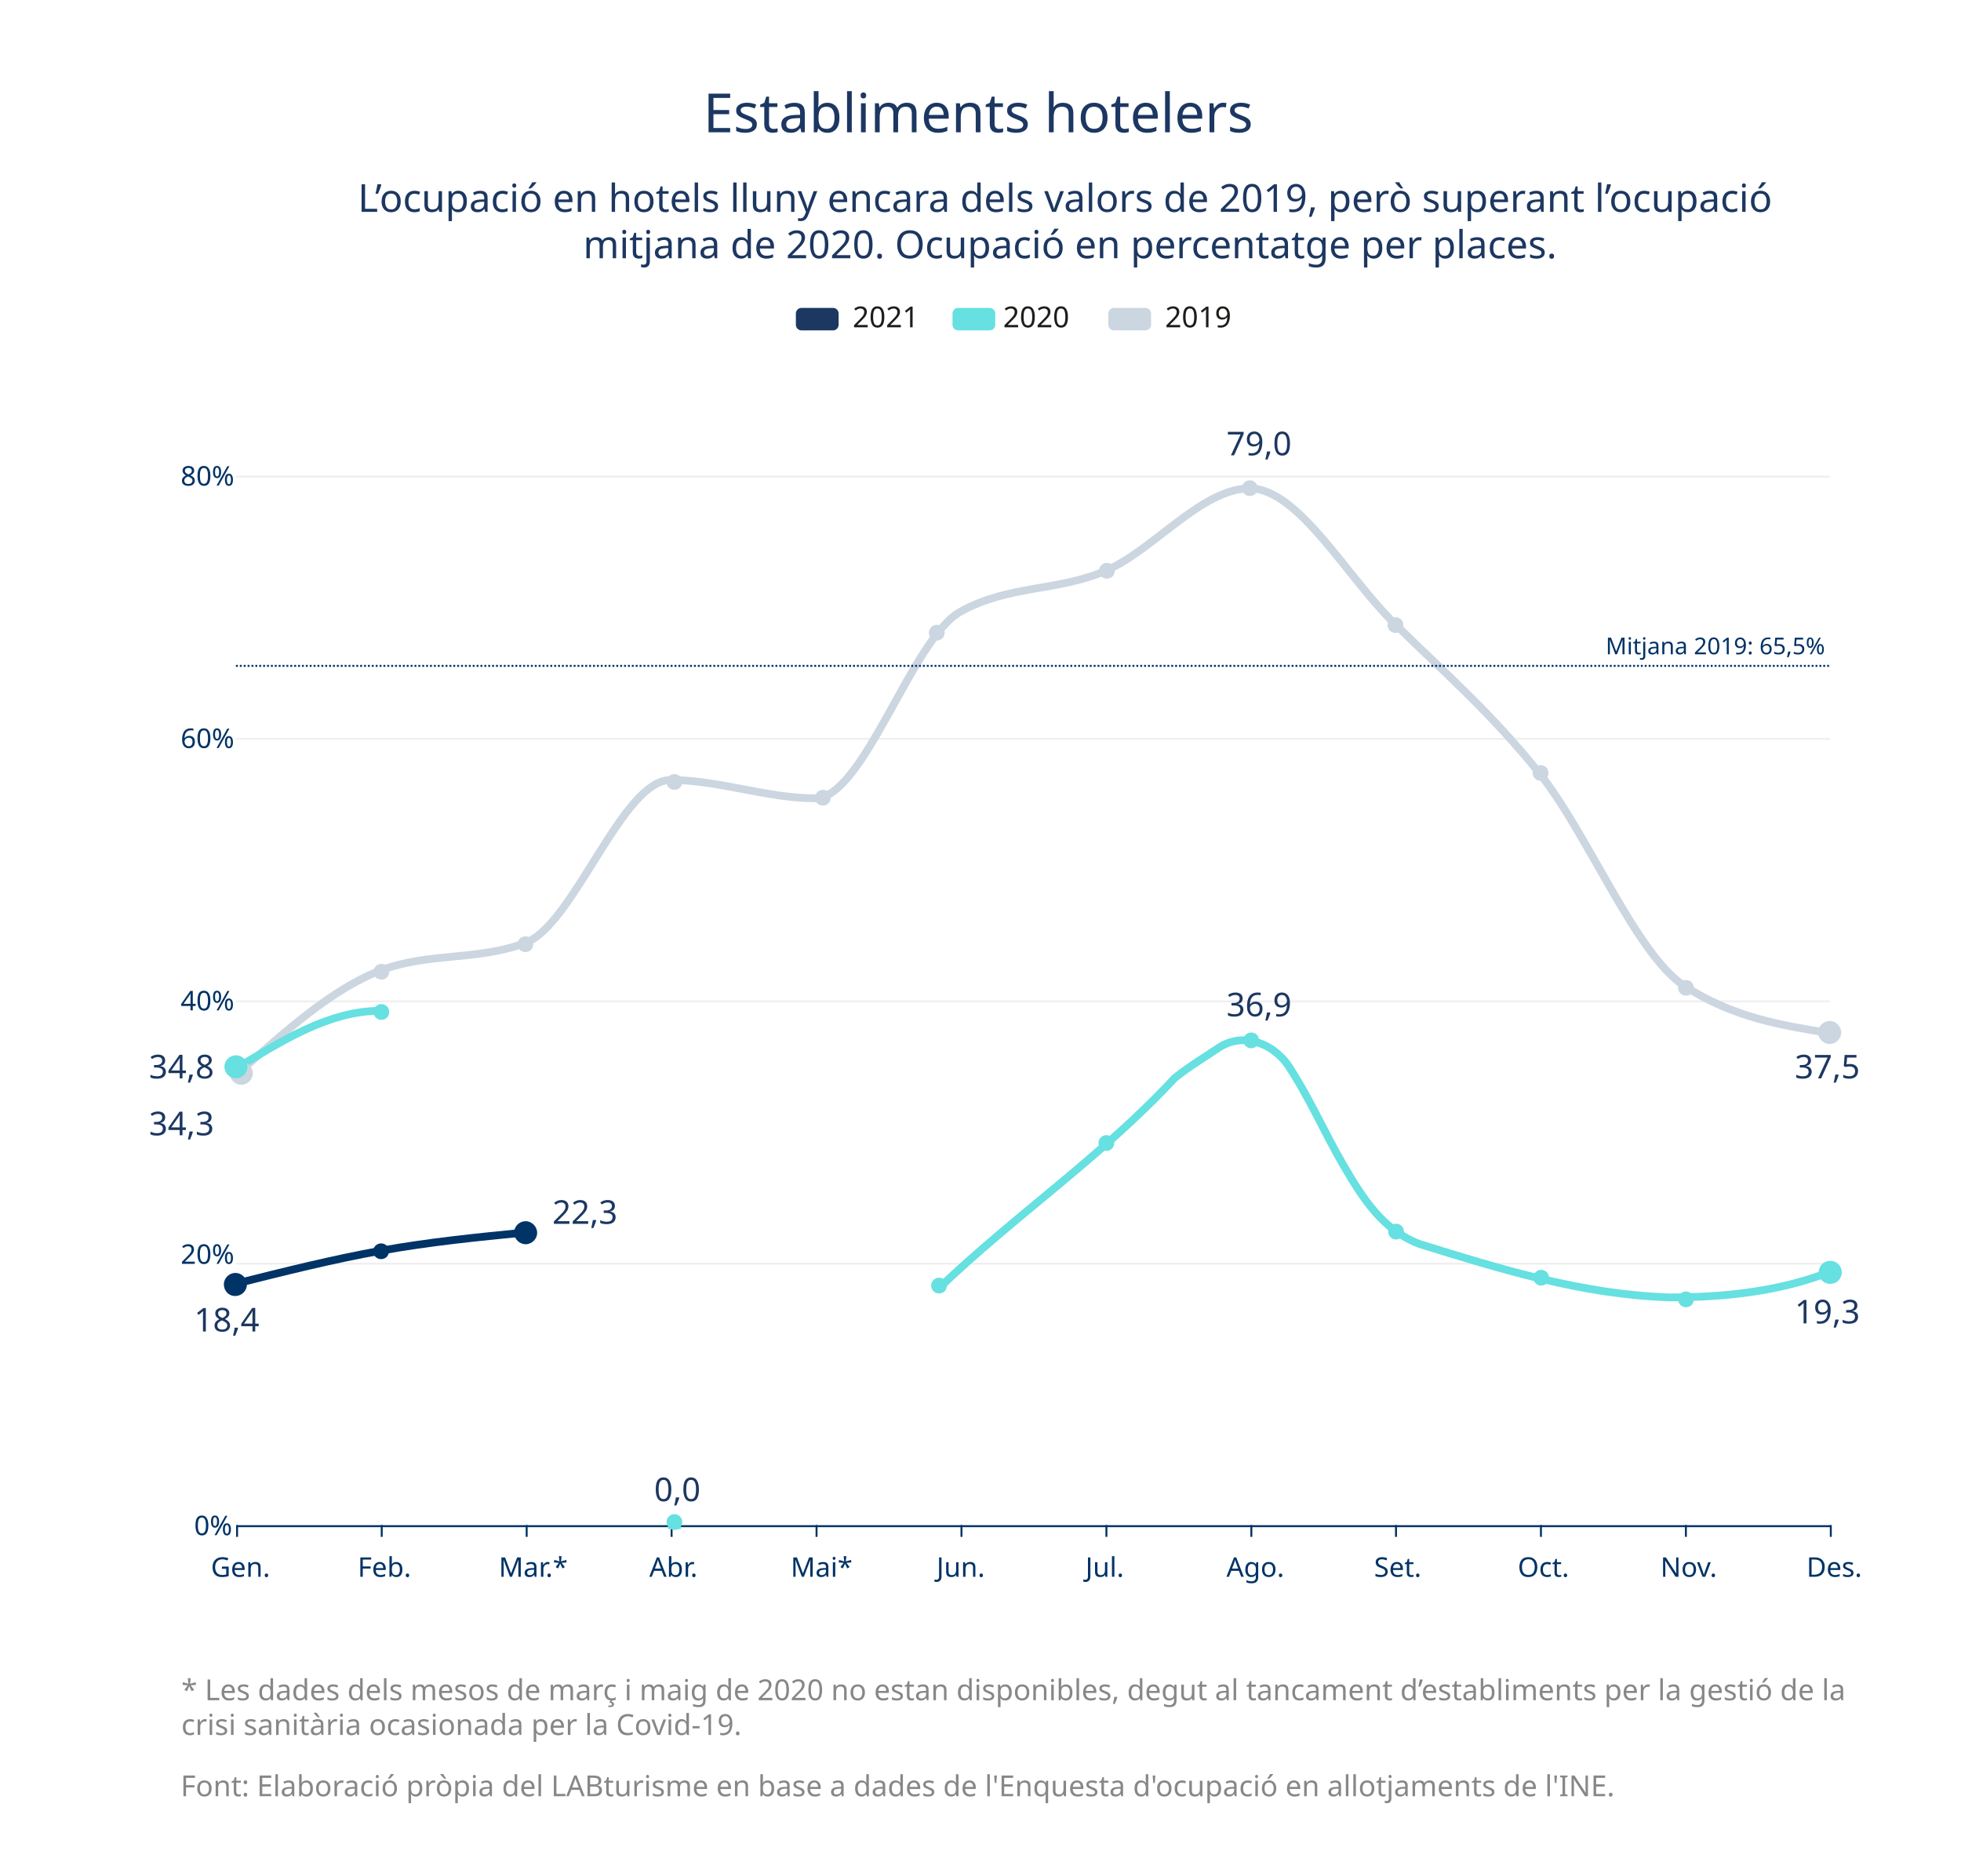
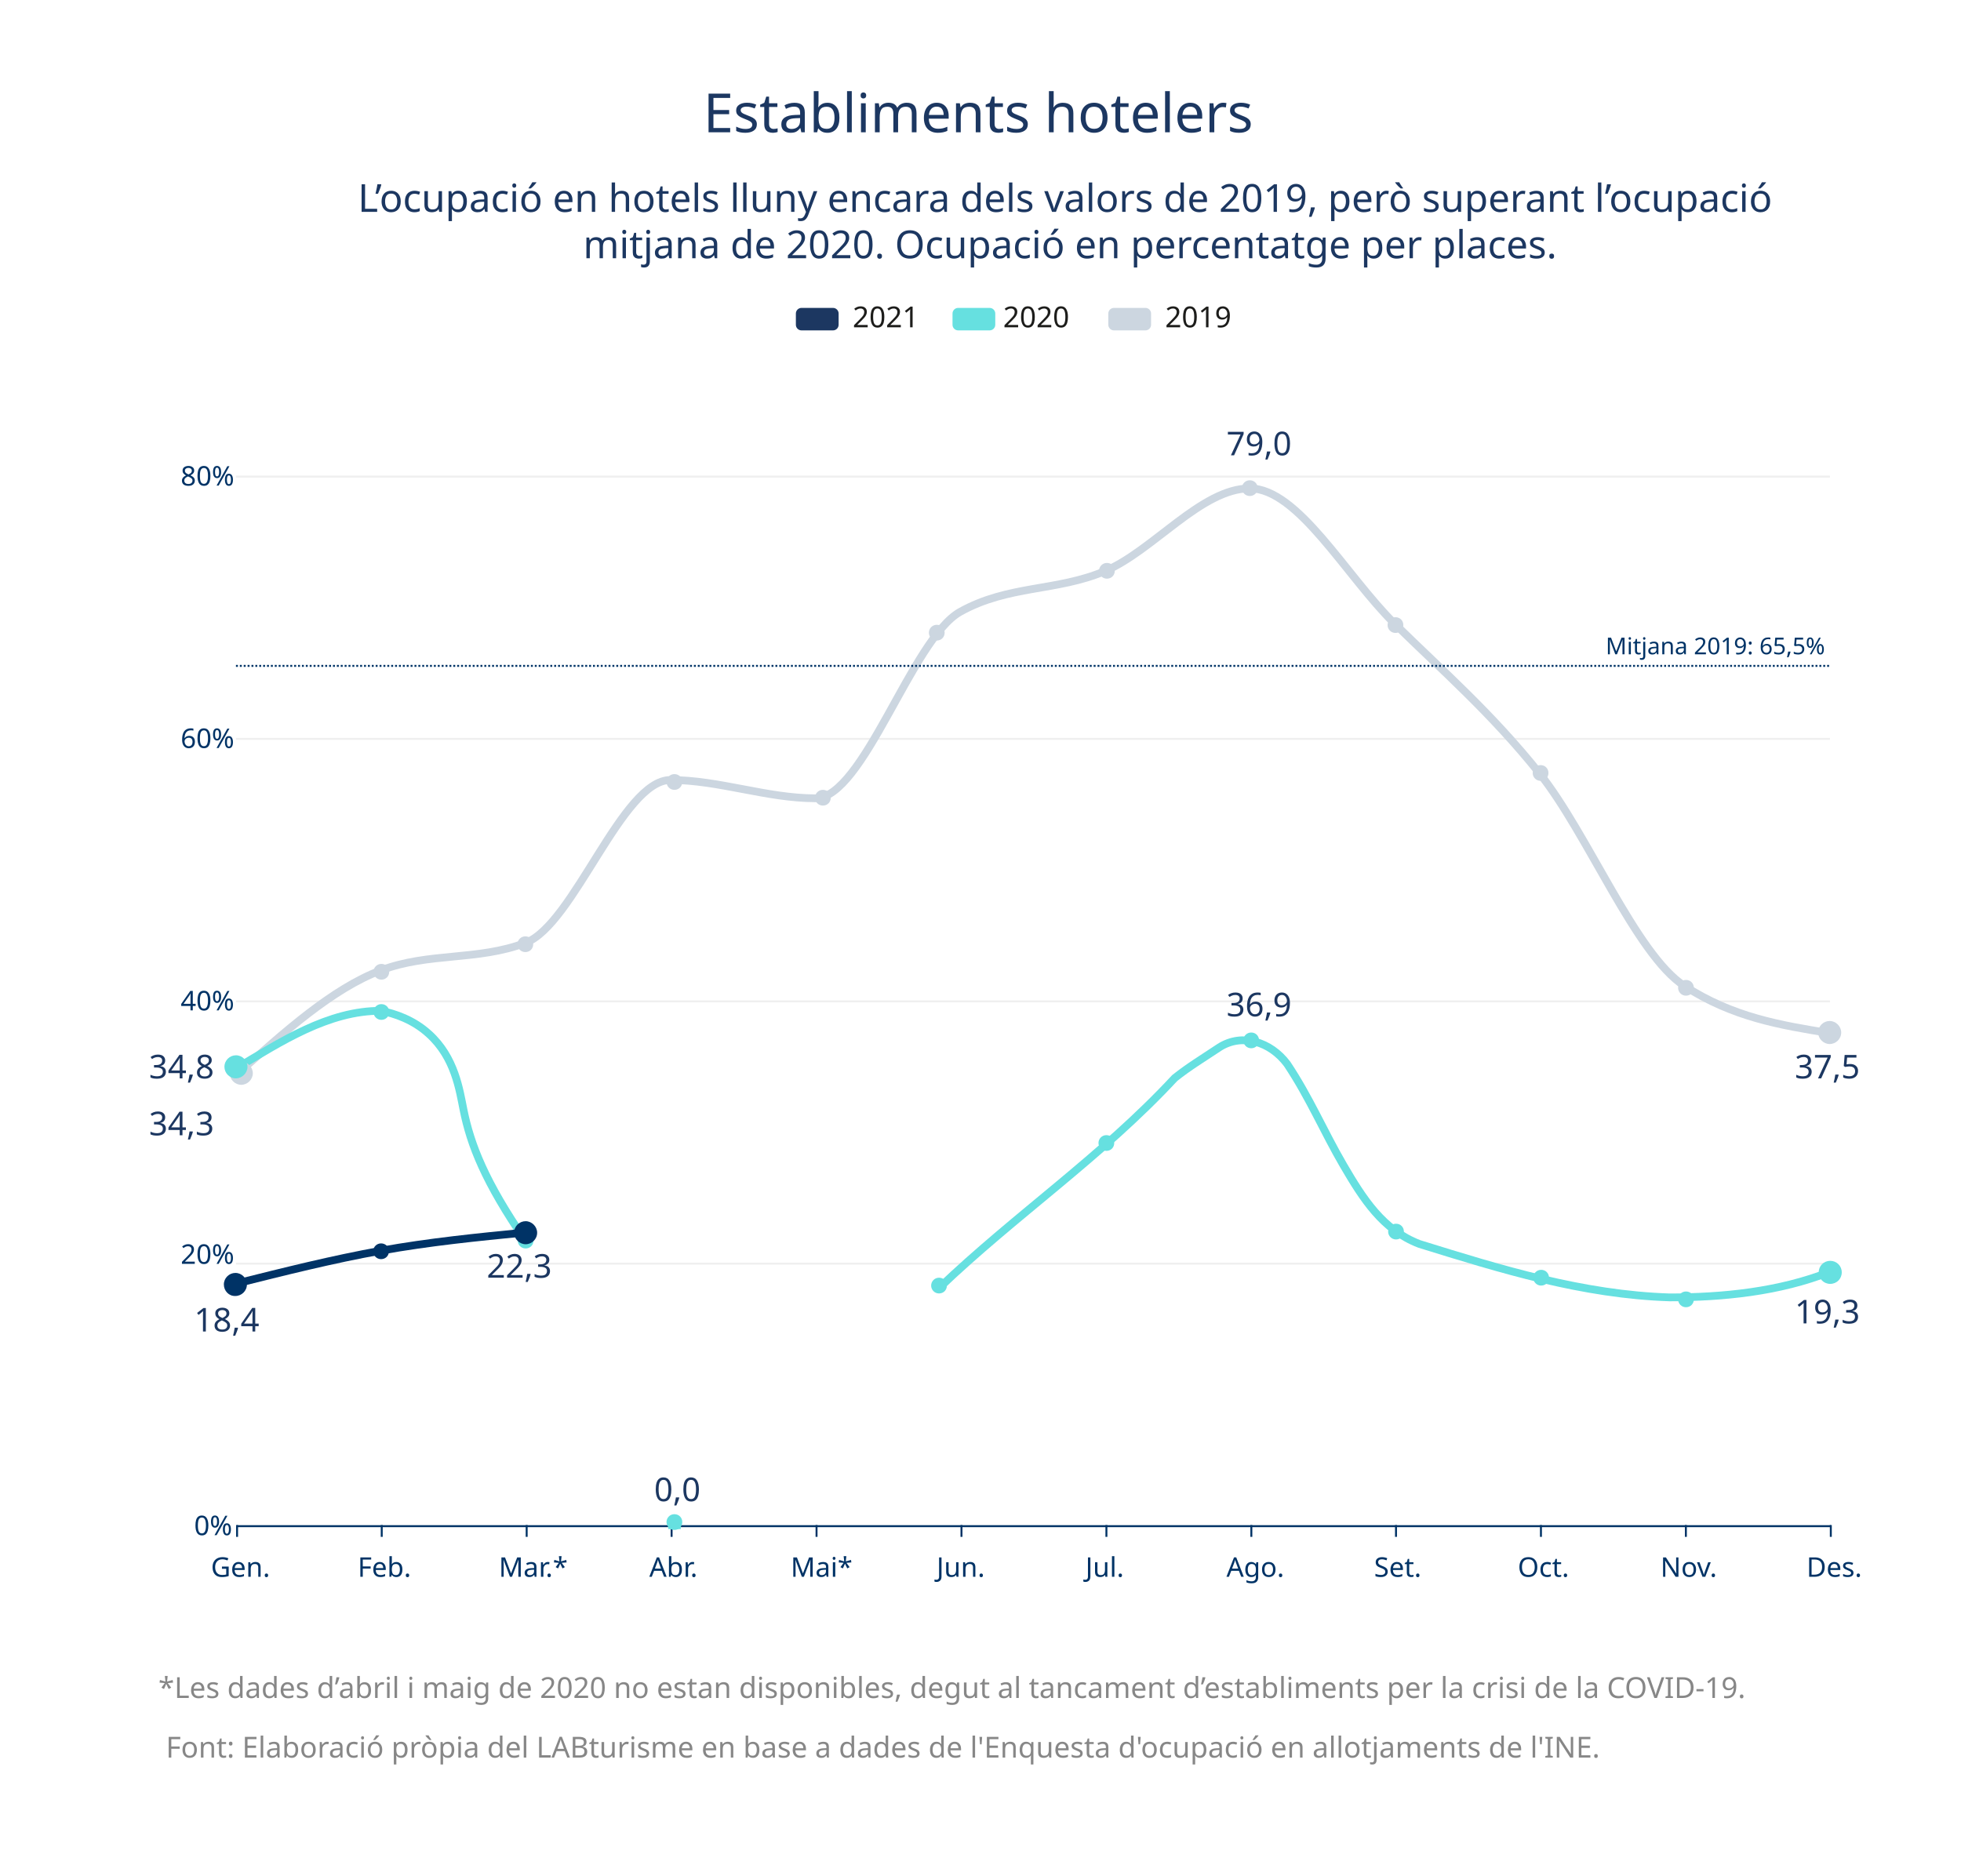
<svg xmlns="http://www.w3.org/2000/svg" version="1.1" id="Capa_1" x="0px" y="0px" viewBox="0 0 697.3 667.1" style="enable-background:new 0 0 697.3 667.1;" xml:space="preserve">
  <style type="text/css">
- 	.st0{fill:#878787;}
- 	.st1{font-family:'OpenSans-SemiBold';}
- 	.st2{font-size:10.3px;}
- 	.st3{fill:#1C3761;}
- 	.st4{font-family:'OpenSans-Bold';}
- 	.st5{font-size:19.23px;}
- 	.st6{font-family:'OpenSans-Light';}
- 	.st7{font-size:13.74px;}
- 	.st8{fill:#66E0E0;}
- 	.st9{fill:#1D1D1B;}
- 	.st10{fill:#CCD6E0;}
- 	.st11{display:none;fill:none;stroke:#EFEFEF;stroke-width:0.69;stroke-dasharray:0;}
- 	.st12{fill:none;stroke:#EFEFEF;stroke-width:0.69;stroke-dasharray:0;}
- 	.st13{fill:#003366;}
- 	.st14{font-family:'SourceSansPro-Regular';}
- 	.st15{font-size:9.644px;}
- 	.st16{fill:none;stroke:#003366;stroke-width:0.69;stroke-dasharray:0;}
- 	.st17{fill:none;stroke:#003366;stroke-width:2.758;}
- 	.st18{fill:none;stroke:#CCD6E0;stroke-width:2.758;}
- 	.st19{fill:none;stroke:#003366;stroke-width:0.69;stroke-dasharray:0.69,0.69;}
- 	.st20{font-family:'ArialMT';}
- 	.st21{font-size:8.266px;}
- 	.st22{fill:none;stroke:#66E0E0;stroke-width:2.758;}
- 	.st23{font-size:11.68px;}
+ 	.st0{fill:#66E0E0;}
+ 	.st1{fill:#1C3761;}
+ 	.st2{font-family:'OpenSans-Bold';}
+ 	.st3{font-size:19.23px;}
+ 	.st4{font-family:'OpenSans-Light';}
+ 	.st5{font-size:13.74px;}
+ 	.st6{fill:#1D1D1B;}
+ 	.st7{font-family:'OpenSans-SemiBold';}
+ 	.st8{font-size:10.3px;}
+ 	.st9{fill:#CCD6E0;}
+ 	.st10{display:none;fill:none;stroke:#EFEFEF;stroke-width:0.69;stroke-dasharray:0;}
+ 	.st11{fill:none;stroke:#EFEFEF;stroke-width:0.69;stroke-dasharray:0;}
+ 	.st12{fill:#003366;}
+ 	.st13{font-family:'SourceSansPro-Regular';}
+ 	.st14{font-size:9.644px;}
+ 	.st15{fill:none;stroke:#003366;stroke-width:0.69;stroke-dasharray:0;}
+ 	.st16{fill:none;stroke:#CCD6E0;stroke-width:2.758;}
+ 	.st17{fill:none;stroke:#003366;stroke-width:0.69;stroke-dasharray:0.69,0.69;}
+ 	.st18{font-family:'ArialMT';}
+ 	.st19{font-size:8.266px;}
+ 	.st20{fill:none;stroke:#66E0E0;stroke-width:2.758;}
+ 	.st21{font-size:11.68px;}
+ 	.st22{fill:none;stroke:#003366;stroke-width:2.758;}
+ 	.st23{fill:#878787;}
</style>
+   <path id="point-0-5-2-2-2_1_" class="st0" d="M184.1,441.2c0-1.5,1.2-2.8,2.8-2.8s2.8,1.2,2.8,2.8s-1.2,2.8-2.8,2.8  S184.1,442.7,184.1,441.2z" />
  <g>
-     <text transform="matrix(1 0 0 1 64.2305 638.806)" class="st0 st1 st2">Font: Elaboració pròpia del LABturisme en base a dades de l'Enquesta d'ocupació en allotjaments de l'INE.        </text>
-   </g>
-   <text transform="matrix(1 0 0 1 64.4705 604.6562)" class="st0 st1 st2">* Les dades dels mesos de març i maig de 2020 no estan disponibles, degut al tancament d’establiments per la gestió de la</text>
-   <text transform="matrix(1 0 0 1 64.4705 617.0159)" class="st0 st1 st2">crisi sanitària ocasionada per la Covid-19.</text>
-   <g>
-     <text transform="matrix(1 0 0 1 250.0913 47.0381)" class="st3 st4 st5">Establiments hotelers</text>
-     <text transform="matrix(1 0 0 1 127.2512 75.3401)" class="st3 st6 st7">L’ocupació en hotels lluny encara dels valors de 2019, però superant l’ocupació  </text>
-     <text transform="matrix(1 0 0 1 207.3512 91.8401)" class="st3 st6 st7">mitjana de 2020. Ocupació en percentatge per places.</text>
-     <path class="st3" d="M285,109.5h11.2c1.1,0,2,0.9,2,2v4c0,1.1-0.9,2-2,2H285c-1.1,0-2-0.9-2-2v-4C283,110.4,283.9,109.5,285,109.5z   " />
-     <path class="st8" d="M340.7,109.5h11.2c1.1,0,2,0.9,2,2v4c0,1.1-0.9,2-2,2h-11.2c-1.1,0-2-0.9-2-2v-4   C338.7,110.4,339.6,109.5,340.7,109.5z" />
-     <text transform="matrix(1 0 0 1 356.6775 116.4021)" class="st9 st1 st2">2020</text>
-     <text transform="matrix(1 0 0 1 303.1775 116.4021)" class="st9 st1 st2">2021</text>
-     <path class="st10" d="M396.1,109.5h11.2c1.1,0,2,0.9,2,2v4c0,1.1-0.9,2-2,2h-11.2c-1.1,0-2-0.9-2-2v-4   C394.1,110.4,395,109.5,396.1,109.5z" />
+     <text transform="matrix(1 0 0 1 250.0913 47.0381)" class="st1 st2 st3">Establiments hotelers</text>
+     <text transform="matrix(1 0 0 1 127.2512 75.3401)" class="st1 st4 st5">L’ocupació en hotels lluny encara dels valors de 2019, però superant l’ocupació  </text>
+     <text transform="matrix(1 0 0 1 207.3512 91.8401)" class="st1 st4 st5">mitjana de 2020. Ocupació en percentatge per places.</text>
+     <path class="st1" d="M285,109.5h11.2c1.1,0,2,0.9,2,2v4c0,1.1-0.9,2-2,2H285c-1.1,0-2-0.9-2-2v-4C283,110.4,283.9,109.5,285,109.5z   " />
+     <path class="st0" d="M340.7,109.5h11.2c1.1,0,2,0.9,2,2v4c0,1.1-0.9,2-2,2h-11.2c-1.1,0-2-0.9-2-2v-4   C338.7,110.4,339.6,109.5,340.7,109.5z" />
+     <text transform="matrix(1 0 0 1 356.6775 116.4021)" class="st6 st7 st8">2020</text>
+     <text transform="matrix(1 0 0 1 303.1775 116.4021)" class="st6 st7 st8">2021</text>
+     <path class="st9" d="M396.1,109.5h11.2c1.1,0,2,0.9,2,2v4c0,1.1-0.9,2-2,2h-11.2c-1.1,0-2-0.9-2-2v-4   C394.1,110.4,395,109.5,396.1,109.5z" />
  </g>
  <g id="facets_1_">
    <g transform="translate(45,10)">
      <g>
        <g>
          <g>
-             <path class="st11" d="M38.6,507.8V134.6" />
+             <path class="st10" d="M38.6,507.8V134.6" />
            <g transform="translate(0,542.3646)">
-               <line class="st12" x1="38.9" y1="-9.6" x2="605.7" y2="-9.6" />
-               <text transform="matrix(1.0021 0 0 1 24.0342 -6.4066)" class="st13 st14 st15">0%</text>
+               <line class="st11" x1="38.9" y1="-9.6" x2="605.7" y2="-9.6" />
+               <text transform="matrix(1.0021 0 0 1 24.0342 -6.4066)" class="st12 st13 st14">0%</text>
            </g>
            <g transform="translate(0,406.8984)">
-               <line class="st12" x1="38.9" y1="32.5" x2="605.7" y2="32.5" />
-               <text transform="matrix(1.0021 0 0 1 19.2305 32.5635)" class="st13 st14 st15">20%</text>
+               <line class="st11" x1="38.9" y1="32.5" x2="605.7" y2="32.5" />
+               <text transform="matrix(1.0021 0 0 1 19.2305 32.5635)" class="st12 st13 st14">20%</text>
            </g>
            <g transform="translate(0,271.4323)">
-               <line class="st12" x1="38.9" y1="74.7" x2="605.7" y2="74.7" />
-               <text transform="matrix(1.0021 0 0 1 19.2305 77.8919)" class="st13 st14 st15">40%</text>
+               <line class="st11" x1="38.9" y1="74.7" x2="605.7" y2="74.7" />
+               <text transform="matrix(1.0021 0 0 1 19.2305 77.8919)" class="st12 st13 st14">40%</text>
            </g>
            <g transform="translate(0,135.9661)">
-               <line class="st12" x1="38.9" y1="116.8" x2="605.7" y2="116.8" />
-               <text transform="matrix(1.0021 0 0 1 19.2305 120.0417)" class="st13 st14 st15">60%</text>
+               <line class="st11" x1="38.9" y1="116.8" x2="605.7" y2="116.8" />
+               <text transform="matrix(1.0021 0 0 1 19.2305 120.0417)" class="st12 st13 st14">60%</text>
            </g>
            <g transform="translate(0,0.5)">
-               <line class="st12" x1="38.9" y1="159" x2="605.7" y2="159" />
-               <text transform="matrix(1.0021 0 0 1 19.2305 162.1914)" class="st13 st14 st15">80%</text>
+               <line class="st11" x1="38.9" y1="159" x2="605.7" y2="159" />
+               <text transform="matrix(1.0021 0 0 1 19.2305 162.1914)" class="st12 st13 st14">80%</text>
            </g>
          </g>
          <g transform="translate(0,541.8646)">
-             <path class="st16" d="M39.3-9.1H606" />
+             <path class="st15" d="M39.3-9.1H606" />
            <g transform="translate(0.5,0)">
-               <line class="st16" x1="38.8" y1="-9.5" x2="38.8" y2="-5.3" />
-               <text transform="matrix(1.0021 0 0 1 29.4912 8.902)" class="st13 st14 st15">Gen.</text>
+               <line class="st15" x1="38.8" y1="-9.5" x2="38.8" y2="-5.3" />
+               <text transform="matrix(1.0021 0 0 1 29.4912 8.902)" class="st12 st13 st14">Gen.</text>
            </g>
            <g transform="translate(75.137,0)">
-               <line class="st16" x1="15.6" y1="-9.5" x2="15.6" y2="-5.3" />
-               <text transform="matrix(1.0021 0 0 1 7.0578 8.902)" class="st13 st14 st15">Feb.</text>
+               <line class="st15" x1="15.6" y1="-9.5" x2="15.6" y2="-5.3" />
+               <text transform="matrix(1.0021 0 0 1 7.0578 8.902)" class="st12 st13 st14">Feb.</text>
            </g>
            <g transform="translate(149.774,0)">
-               <line class="st16" x1="-7.5" y1="-9.5" x2="-7.5" y2="-5.3" />
-               <text transform="matrix(1.0021 0 0 1 -17.4195 8.902)" class="st13 st14 st15">Mar.*</text>
+               <line class="st15" x1="-7.5" y1="-9.5" x2="-7.5" y2="-5.3" />
+               <text transform="matrix(1.0021 0 0 1 -17.4195 8.902)" class="st12 st13 st14">Mar.*</text>
            </g>
            <g transform="translate(224.411,0)">
-               <line class="st16" x1="-30.6" y1="-9.5" x2="-30.6" y2="-5.3" />
-               <text transform="matrix(1.0021 0 0 1 -38.5321 8.902)" class="st13 st14 st15">Abr.</text>
+               <line class="st15" x1="-30.6" y1="-9.5" x2="-30.6" y2="-5.3" />
+               <text transform="matrix(1.0021 0 0 1 -38.5321 8.902)" class="st12 st13 st14">Abr.</text>
            </g>
            <g transform="translate(299.048,0)">
-               <line class="st16" x1="-53.7" y1="-9.5" x2="-53.7" y2="-5.3" />
-               <text transform="matrix(1.0021 0 0 1 -62.8986 8.902)" class="st13 st14 st15">Mai*</text>
+               <line class="st15" x1="-53.7" y1="-9.5" x2="-53.7" y2="-5.3" />
+               <text transform="matrix(1.0021 0 0 1 -62.8986 8.902)" class="st12 st13 st14">Mai*</text>
            </g>
            <g transform="translate(373.685,0)">
-               <line class="st16" x1="-76.8" y1="-9.5" x2="-76.8" y2="-5.3" />
-               <text transform="matrix(1.0021 0 0 1 -85.6518 8.902)" class="st13 st14 st15">Jun.</text>
+               <line class="st15" x1="-76.8" y1="-9.5" x2="-76.8" y2="-5.3" />
+               <text transform="matrix(1.0021 0 0 1 -85.6518 8.902)" class="st12 st13 st14">Jun.</text>
            </g>
            <g transform="translate(448.322,0)">
-               <line class="st16" x1="-99.9" y1="-9.5" x2="-99.9" y2="-5.3" />
-               <text transform="matrix(1.0021 0 0 1 -107.3542 8.902)" class="st13 st14 st15">Jul.</text>
+               <line class="st15" x1="-99.9" y1="-9.5" x2="-99.9" y2="-5.3" />
+               <text transform="matrix(1.0021 0 0 1 -107.3542 8.902)" class="st12 st13 st14">Jul.</text>
            </g>
            <g transform="translate(522.959,0)">
-               <line class="st16" x1="-123" y1="-9.5" x2="-123" y2="-5.3" />
-               <text transform="matrix(1.0021 0 0 1 -131.8555 8.902)" class="st13 st14 st15">Ago.</text>
+               <line class="st15" x1="-123" y1="-9.5" x2="-123" y2="-5.3" />
+               <text transform="matrix(1.0021 0 0 1 -131.8555 8.902)" class="st12 st13 st14">Ago.</text>
            </g>
            <g transform="translate(597.596,0)">
-               <line class="st16" x1="-146.2" y1="-9.5" x2="-146.2" y2="-5.3" />
-               <text transform="matrix(1.0021 0 0 1 -153.9983 8.902)" class="st13 st14 st15">Set.</text>
+               <line class="st15" x1="-146.2" y1="-9.5" x2="-146.2" y2="-5.3" />
+               <text transform="matrix(1.0021 0 0 1 -153.9983 8.902)" class="st12 st13 st14">Set.</text>
            </g>
            <g transform="translate(672.233,0)">
-               <line class="st16" x1="-169.3" y1="-9.5" x2="-169.3" y2="-5.3" />
-               <text transform="matrix(1.0021 0 0 1 -177.5484 8.902)" class="st13 st14 st15">Oct.</text>
+               <line class="st15" x1="-169.3" y1="-9.5" x2="-169.3" y2="-5.3" />
+               <text transform="matrix(1.0021 0 0 1 -177.5484 8.902)" class="st12 st13 st14">Oct.</text>
            </g>
            <g transform="translate(746.87,0)">
-               <line class="st16" x1="-192.4" y1="-9.5" x2="-192.4" y2="-5.3" />
-               <text transform="matrix(1.0021 0 0 1 -201.4451 8.902)" class="st13 st14 st15">Nov.</text>
+               <line class="st15" x1="-192.4" y1="-9.5" x2="-192.4" y2="-5.3" />
+               <text transform="matrix(1.0021 0 0 1 -201.4451 8.902)" class="st12 st13 st14">Nov.</text>
            </g>
            <g transform="translate(821.507,0)">
-               <line class="st16" x1="-215.5" y1="-9.5" x2="-215.5" y2="-5.3" />
-               <text transform="matrix(1.0021 0 0 1 -224.1388 8.902)" class="st13 st14 st15">Des.</text>
+               <line class="st15" x1="-215.5" y1="-9.5" x2="-215.5" y2="-5.3" />
+               <text transform="matrix(1.0021 0 0 1 -224.1388 8.902)" class="st12 st13 st14">Des.</text>
            </g>
          </g>
        </g>
      </g>
    </g>
  </g>
  <g>
    <g>
-       <path pointer-events="none" class="st17" d="M83.9,456.5c17.2-4.3,34.3-8.6,51.5-11.7s34.3-4.8,51.5-6.5" />
-     </g>
-   </g>
-   <g>
-     <g>
-       <path pointer-events="none" class="st18" d="M83.9,382.4c17.2-15.4,34.3-30.8,51.5-37.3s34.3-3.3,51.5-9.8s34.3-57.9,51.5-57.9    s34.3,6.5,51.5,6.5s34.3-56.6,51.5-66.3c17.2-9.6,34.3-7.2,51.5-14.5s34.3-29.4,51.5-29.4s34.3,31.2,51.5,48.1    c17.2,16.9,34.3,31.7,51.5,53.2s34.3,64.4,51.5,75.6s34.3,14,51.5,16.8" />
+       <path pointer-events="none" class="st16" d="M83.9,382.4c17.2-15.4,34.3-30.8,51.5-37.3s34.3-3.3,51.5-9.8s34.3-57.9,51.5-57.9    s34.3,6.5,51.5,6.5s34.3-56.6,51.5-66.3c17.2-9.6,34.3-7.2,51.5-14.5s34.3-29.4,51.5-29.4s34.3,31.2,51.5,48.1    c17.2,16.9,34.3,31.7,51.5,53.2s34.3,64.4,51.5,75.6s34.3,14,51.5,16.8" />
    </g>
  </g>
  <g>
    <g transform="translate(45, 10)">
      <g transform="translate(0, 98.21296)">
-         <line class="st19" x1="38.9" y1="128.6" x2="605.7" y2="128.6" />
-         <text transform="matrix(1.0021 0 0 1 525.9531 124.4726)" class="st13 st20 st21">Mitjana 2019: 65,5%</text>
+         <line class="st17" x1="38.9" y1="128.6" x2="605.7" y2="128.6" />
+         <text transform="matrix(1.0021 0 0 1 525.9531 124.4726)" class="st12 st18 st19">Mitjana 2019: 65,5%</text>
      </g>
    </g>
  </g>
-   <path id="point-0-5-2-2-2_3_" class="st8" d="M132.8,359.9c0-1.5,1.2-2.8,2.8-2.8s2.8,1.2,2.8,2.8s-1.2,2.8-2.8,2.8  S132.8,361.4,132.8,359.9z" />
-   <path id="point-0-5-2-2-2_4_" class="st13" d="M132.7,445c0-1.5,1.2-2.8,2.8-2.8s2.8,1.2,2.8,2.8s-1.2,2.8-2.8,2.8  S132.7,446.5,132.7,445z" />
+   <path id="point-0-5-2-2-2_3_" class="st0" d="M132.8,359.9c0-1.5,1.2-2.8,2.8-2.8s2.8,1.2,2.8,2.8s-1.2,2.8-2.8,2.8  S132.8,361.4,132.8,359.9z" />
+   <path id="point-0-5-2-2-2_4_" class="st12" d="M132.7,445c0-1.5,1.2-2.8,2.8-2.8s2.8,1.2,2.8,2.8s-1.2,2.8-2.8,2.8  S132.7,446.5,132.7,445z" />
  <g>
    <g>
-       <path class="st22" d="M333.9,458.1c26.8-25.7,57.8-46.7,83.8-74.7c5-4,10-7,16-11c8-5,18-2,24,6c8,12,13,24,20,36s14,23,27,28    c29,9,58,18,89,19c19,0,39-2,57-9.1" />
-       <path class="st22" d="M237.7,542.4c1.4,0.1,2.8,0.1,4.3,0" />
-       <path class="st22" d="M83.9,380c15.6-9.3,32.9-20.7,51.7-20.5" />
+       <path class="st20" d="M333.9,458.1c26.8-25.7,57.8-46.7,83.8-74.7c5-4,10-7,16-11c8-5,18-2,24,6c8,12,13,24,20,36s14,23,27,28    c29,9,58,18,89,19c19,0,39-2,57-9.1" />
+       <path class="st20" d="M237.7,542.4c1.4,0.1,2.8,0.1,4.3,0" />
+       <path class="st20" d="M83.9,380c15.6-9.3,32.9-20.7,51.7-20.5c4.8,1,11.3,3.1,16.9,8.2c9.3,8.4,10.9,20,12.3,26.9    c2.5,12.5,7.7,25.8,22.1,46.7" />
    </g>
  </g>
-   <path id="point-0-5-2-2-2_5_" class="st10" d="M132.8,345.6c0-1.5,1.2-2.8,2.8-2.8s2.8,1.2,2.8,2.8s-1.2,2.8-2.8,2.8  S132.8,347.1,132.8,345.6z" />
+   <path id="point-0-5-2-2-2_5_" class="st9" d="M132.8,345.6c0-1.5,1.2-2.8,2.8-2.8s2.8,1.2,2.8,2.8s-1.2,2.8-2.8,2.8  S132.8,347.1,132.8,345.6z" />
  <g transform="translate(45,10)">
-     <path id="point-0-0_1_" class="st13" d="M38.2,446.5c0-0.4,0.3-0.7,0.7-0.7s0.7,0.3,0.7,0.7c0,0.4-0.3,0.7-0.7,0.7   S38.2,446.9,38.2,446.5z" />
-     <path id="point-0-1_1_" class="st13" d="M89.7,434.9c0-0.4,0.3-0.7,0.7-0.7c0.4,0,0.7,0.3,0.7,0.7s-0.3,0.7-0.7,0.7   C90.1,435.6,89.7,435.3,89.7,434.9z" />
-     <path id="point-0-2" class="st13" d="M137.8,428.4c0-2.3,1.9-4.1,4.1-4.1s4.1,1.9,4.1,4.1c0,2.3-1.9,4.1-4.1,4.1   S137.8,430.6,137.8,428.4z" />
-     <path id="point-0-2_1_" class="st13" d="M34.6,446.8c0-2.3,1.9-4.1,4.1-4.1c2.3,0,4.1,1.9,4.1,4.1c0,2.3-1.9,4.1-4.1,4.1   C36.4,451,34.6,449.1,34.6,446.8z" />
-     <path id="point-0-2_3_" class="st10" d="M36.7,371.7c0-2.3,1.9-4.1,4.1-4.1c2.3,0,4.1,1.9,4.1,4.1s-1.9,4.1-4.1,4.1   S36.7,374,36.7,371.7z" />
-     <path id="point-0-2_2_" class="st8" d="M34.8,369.4c0-2.3,1.9-4.1,4.1-4.1c2.3,0,4.1,1.9,4.1,4.1s-1.9,4.1-4.1,4.1   C36.6,373.5,34.8,371.6,34.8,369.4z" />
-     <path id="point-0-2_4_" class="st10" d="M601.5,357.2c0-2.3,1.9-4.1,4.1-4.1s4.1,1.9,4.1,4.1c0,2.3-1.9,4.1-4.1,4.1   S601.5,359.4,601.5,357.2z" />
+     <path id="point-0-0_1_" class="st12" d="M38.2,446.5c0-0.4,0.3-0.7,0.7-0.7s0.7,0.3,0.7,0.7c0,0.4-0.3,0.7-0.7,0.7   S38.2,446.9,38.2,446.5z" />
+     <path id="point-0-1_1_" class="st12" d="M89.7,434.9c0-0.4,0.3-0.7,0.7-0.7c0.4,0,0.7,0.3,0.7,0.7s-0.3,0.7-0.7,0.7   C90.1,435.6,89.7,435.3,89.7,434.9z" />
+     <path id="point-0-2_1_" class="st12" d="M34.6,446.8c0-2.3,1.9-4.1,4.1-4.1c2.3,0,4.1,1.9,4.1,4.1c0,2.3-1.9,4.1-4.1,4.1   C36.4,451,34.6,449.1,34.6,446.8z" />
+     <path id="point-0-2_3_" class="st9" d="M36.7,371.7c0-2.3,1.9-4.1,4.1-4.1c2.3,0,4.1,1.9,4.1,4.1s-1.9,4.1-4.1,4.1   S36.7,374,36.7,371.7z" />
+     <path id="point-0-2_2_" class="st0" d="M34.8,369.4c0-2.3,1.9-4.1,4.1-4.1c2.3,0,4.1,1.9,4.1,4.1s-1.9,4.1-4.1,4.1   C36.6,373.5,34.8,371.6,34.8,369.4z" />
+     <path id="point-0-2_4_" class="st9" d="M601.5,357.2c0-2.3,1.9-4.1,4.1-4.1s4.1,1.9,4.1,4.1c0,2.3-1.9,4.1-4.1,4.1   S601.5,359.4,601.5,357.2z" />
+     <path id="point-0-2" class="st12" d="M137.8,428.4c0-2.3,1.9-4.1,4.1-4.1s4.1,1.9,4.1,4.1c0,2.3-1.9,4.1-4.1,4.1   S137.8,430.6,137.8,428.4z" />
  </g>
-   <path id="point-0-5-2-2-2_6_" class="st8" d="M331.1,457.2c0-1.5,1.2-2.8,2.8-2.8s2.8,1.2,2.8,2.8s-1.2,2.8-2.8,2.8  S331.1,458.7,331.1,457.2z" />
-   <path id="point-0-5-2-2-2_7_" class="st8" d="M390.6,406.5c0-1.5,1.2-2.8,2.8-2.8s2.8,1.2,2.8,2.8s-1.2,2.8-2.8,2.8  S390.6,408,390.6,406.5z" />
-   <path id="point-0-5-2-2-2_8_" class="st8" d="M442.1,370c0-1.5,1.2-2.8,2.8-2.8s2.8,1.2,2.8,2.8s-1.2,2.8-2.8,2.8  S442.1,371.5,442.1,370z" />
-   <path id="point-0-5-2-2-2_9_" class="st8" d="M493.6,438c0-1.5,1.2-2.8,2.8-2.8s2.8,1.2,2.8,2.8s-1.2,2.8-2.8,2.8  S493.6,439.5,493.6,438z" />
-   <path id="point-0-5-2-2-2_10_" class="st8" d="M545.2,454.4c0-1.5,1.2-2.8,2.8-2.8s2.8,1.2,2.8,2.8s-1.2,2.8-2.8,2.8  S545.2,455.9,545.2,454.4z" />
-   <path id="point-0-5-2-2-2_11_" class="st8" d="M596.7,462.1c0-1.5,1.2-2.8,2.8-2.8s2.8,1.2,2.8,2.8s-1.2,2.8-2.8,2.8  S596.7,463.6,596.7,462.1z" />
-   <path id="point-0-5-2-2-2_12_" class="st10" d="M184,335.8c0-1.5,1.2-2.8,2.8-2.8s2.8,1.2,2.8,2.8s-1.2,2.8-2.8,2.8  S184,337.3,184,335.8z" />
-   <path id="point-0-5-2-2-2_13_" class="st10" d="M237,278.1c0-1.5,1.2-2.8,2.8-2.8s2.8,1.2,2.8,2.8s-1.2,2.8-2.8,2.8  S237,279.6,237,278.1z" />
-   <path id="point-0-5-2-2-2_14_" class="st10" d="M289.8,283.7c0-1.5,1.2-2.8,2.8-2.8s2.8,1.2,2.8,2.8s-1.2,2.8-2.8,2.8  S289.8,285.2,289.8,283.7z" />
-   <path id="point-0-5-2-2-2_15_" class="st10" d="M330.3,225c0-1.5,1.2-2.8,2.8-2.8s2.8,1.2,2.8,2.8s-1.2,2.8-2.8,2.8  S330.3,226.5,330.3,225z" />
-   <path id="point-0-5-2-2-2_16_" class="st10" d="M390.8,203c0-1.5,1.2-2.8,2.8-2.8s2.8,1.2,2.8,2.8s-1.2,2.8-2.8,2.8  S390.8,204.5,390.8,203z" />
-   <path id="point-0-5-2-2-2_17_" class="st10" d="M441.6,173.6c0-1.5,1.2-2.8,2.8-2.8s2.8,1.2,2.8,2.8s-1.2,2.8-2.8,2.8  S441.6,175.1,441.6,173.6z" />
-   <path id="point-0-5-2-2-2_18_" class="st10" d="M493.4,222.3c0-1.5,1.2-2.8,2.8-2.8s2.8,1.2,2.8,2.8s-1.2,2.8-2.8,2.8  S493.4,223.8,493.4,222.3z" />
-   <path id="point-0-5-2-2-2_19_" class="st10" d="M545,274.9c0-1.5,1.2-2.8,2.8-2.8s2.8,1.2,2.8,2.8s-1.2,2.8-2.8,2.8  S545,276.4,545,274.9z" />
-   <path id="point-0-5-2-2-2_20_" class="st10" d="M596.7,351.3c0-1.5,1.2-2.8,2.8-2.8s2.8,1.2,2.8,2.8s-1.2,2.8-2.8,2.8  S596.7,352.8,596.7,351.3z" />
-   <path id="point-0-6-2_2_" class="st8" d="M646.7,452.5c0-2.3,1.8-4.1,4.1-4.1s4.1,1.8,4.1,4.1c0,2.3-1.8,4.1-4.1,4.1l0,0l0,0  C648.5,456.6,646.7,454.8,646.7,452.5L646.7,452.5L646.7,452.5L646.7,452.5z" />
-   <text transform="matrix(1 0 0 1 232.6004 533.8864)" class="st3 st14 st23">0,0</text>
-   <path id="point-0-5-2-2-2_21_" class="st8" d="M237,541.3c0-1.5,1.2-2.8,2.8-2.8s2.8,1.2,2.8,2.8s-1.2,2.8-2.8,2.8  S237,542.8,237,541.3z" />
-   <text transform="matrix(1 0 0 1 69.0342 473.5355)" class="st3 st14 st23">18,4</text>
-   <text transform="matrix(1 0 0 1 196.3937 435.2419)" class="st3 st14 st23">22,3</text>
-   <text transform="matrix(1 0 0 1 52.97 403.7545)" class="st3 st14 st23">34,3</text>
-   <text transform="matrix(1 0 0 1 52.9699 383.5191)" class="st3 st14 st23">34,8</text>
-   <text transform="matrix(1 0 0 1 436.1036 161.9197)" class="st3 st14 st23">79,0</text>
-   <text transform="matrix(1 0 0 1 436.1036 361.4434)" class="st3 st14 st23">36,9</text>
-   <text transform="matrix(1 0 0 1 638.1858 383.5192)" class="st3 st14 st23">37,5</text>
-   <text transform="matrix(1 0 0 1 638.1857 470.6556)" class="st3 st14 st23">19,3</text>
-   <text transform="matrix(1 0 0 1 414.2849 116.4017)" class="st9 st1 st2">2019</text>
+   <path id="point-0-5-2-2-2_6_" class="st0" d="M331.1,457.2c0-1.5,1.2-2.8,2.8-2.8s2.8,1.2,2.8,2.8s-1.2,2.8-2.8,2.8  S331.1,458.7,331.1,457.2z" />
+   <path id="point-0-5-2-2-2_7_" class="st0" d="M390.6,406.5c0-1.5,1.2-2.8,2.8-2.8s2.8,1.2,2.8,2.8s-1.2,2.8-2.8,2.8  S390.6,408,390.6,406.5z" />
+   <path id="point-0-5-2-2-2_8_" class="st0" d="M442.1,370c0-1.5,1.2-2.8,2.8-2.8s2.8,1.2,2.8,2.8s-1.2,2.8-2.8,2.8  S442.1,371.5,442.1,370z" />
+   <path id="point-0-5-2-2-2_9_" class="st0" d="M493.6,438c0-1.5,1.2-2.8,2.8-2.8s2.8,1.2,2.8,2.8s-1.2,2.8-2.8,2.8  S493.6,439.5,493.6,438z" />
+   <path id="point-0-5-2-2-2_10_" class="st0" d="M545.2,454.4c0-1.5,1.2-2.8,2.8-2.8s2.8,1.2,2.8,2.8s-1.2,2.8-2.8,2.8  S545.2,455.9,545.2,454.4z" />
+   <path id="point-0-5-2-2-2_11_" class="st0" d="M596.7,462.1c0-1.5,1.2-2.8,2.8-2.8s2.8,1.2,2.8,2.8s-1.2,2.8-2.8,2.8  S596.7,463.6,596.7,462.1z" />
+   <path id="point-0-5-2-2-2_12_" class="st9" d="M184,335.8c0-1.5,1.2-2.8,2.8-2.8s2.8,1.2,2.8,2.8s-1.2,2.8-2.8,2.8  S184,337.3,184,335.8z" />
+   <path id="point-0-5-2-2-2_13_" class="st9" d="M237,278.1c0-1.5,1.2-2.8,2.8-2.8s2.8,1.2,2.8,2.8s-1.2,2.8-2.8,2.8  S237,279.6,237,278.1z" />
+   <path id="point-0-5-2-2-2_14_" class="st9" d="M289.8,283.7c0-1.5,1.2-2.8,2.8-2.8s2.8,1.2,2.8,2.8s-1.2,2.8-2.8,2.8  S289.8,285.2,289.8,283.7z" />
+   <path id="point-0-5-2-2-2_15_" class="st9" d="M330.3,225c0-1.5,1.2-2.8,2.8-2.8s2.8,1.2,2.8,2.8s-1.2,2.8-2.8,2.8  S330.3,226.5,330.3,225z" />
+   <path id="point-0-5-2-2-2_16_" class="st9" d="M390.8,203c0-1.5,1.2-2.8,2.8-2.8s2.8,1.2,2.8,2.8s-1.2,2.8-2.8,2.8  S390.8,204.5,390.8,203z" />
+   <path id="point-0-5-2-2-2_17_" class="st9" d="M441.6,173.6c0-1.5,1.2-2.8,2.8-2.8s2.8,1.2,2.8,2.8s-1.2,2.8-2.8,2.8  S441.6,175.1,441.6,173.6z" />
+   <path id="point-0-5-2-2-2_18_" class="st9" d="M493.4,222.3c0-1.5,1.2-2.8,2.8-2.8s2.8,1.2,2.8,2.8s-1.2,2.8-2.8,2.8  S493.4,223.8,493.4,222.3z" />
+   <path id="point-0-5-2-2-2_19_" class="st9" d="M545,274.9c0-1.5,1.2-2.8,2.8-2.8s2.8,1.2,2.8,2.8s-1.2,2.8-2.8,2.8  S545,276.4,545,274.9z" />
+   <path id="point-0-5-2-2-2_20_" class="st9" d="M596.7,351.3c0-1.5,1.2-2.8,2.8-2.8s2.8,1.2,2.8,2.8s-1.2,2.8-2.8,2.8  S596.7,352.8,596.7,351.3z" />
+   <path id="point-0-6-2_2_" class="st0" d="M646.7,452.5c0-2.3,1.8-4.1,4.1-4.1s4.1,1.8,4.1,4.1c0,2.3-1.8,4.1-4.1,4.1l0,0l0,0  C648.5,456.6,646.7,454.8,646.7,452.5L646.7,452.5L646.7,452.5L646.7,452.5z" />
+   <text transform="matrix(1 0 0 1 232.6004 533.8864)" class="st1 st13 st21">0,0</text>
+   <path id="point-0-5-2-2-2_21_" class="st0" d="M237,541.3c0-1.5,1.2-2.8,2.8-2.8s2.8,1.2,2.8,2.8s-1.2,2.8-2.8,2.8  S237,542.8,237,541.3z" />
+   <text transform="matrix(1 0 0 1 69.0342 473.5355)" class="st1 st13 st21">18,4</text>
+   <text transform="matrix(1 0 0 1 173.0655 454.4)" class="st1 st13 st21">22,3</text>
+   <text transform="matrix(1 0 0 1 52.97 403.7545)" class="st1 st13 st21">34,3</text>
+   <text transform="matrix(1 0 0 1 52.9699 383.5191)" class="st1 st13 st21">34,8</text>
+   <text transform="matrix(1 0 0 1 436.1036 161.9197)" class="st1 st13 st21">79,0</text>
+   <text transform="matrix(1 0 0 1 436.1036 361.4434)" class="st1 st13 st21">36,9</text>
+   <text transform="matrix(1 0 0 1 638.1858 383.5192)" class="st1 st13 st21">37,5</text>
+   <text transform="matrix(1 0 0 1 638.1857 470.6556)" class="st1 st13 st21">19,3</text>
+   <text transform="matrix(1 0 0 1 414.2849 116.4017)" class="st6 st7 st8">2019</text>
+   <g>
+     <g>
+       <path pointer-events="none" class="st22" d="M83.9,456.5c17.2-4.3,34.3-8.6,51.5-11.7s34.3-4.8,51.5-6.5" />
+     </g>
+   </g>
+   <g>
+     <text transform="matrix(1 0 0 1 58.9917 625.0543)" class="st23 st7 st8">Font: Elaboració pròpia del LABturisme en base a dades de l'Enquesta d'ocupació en allotjaments de l'INE.        </text>
+   </g>
+   <text transform="matrix(1 0 0 1 56.3066 603.8644)" class="st23 st7 st8">*Les dades d’abril i maig de 2020 no estan disponibles, degut al tancament d’establiments per la crisi de la COVID-19.</text>
</svg>
